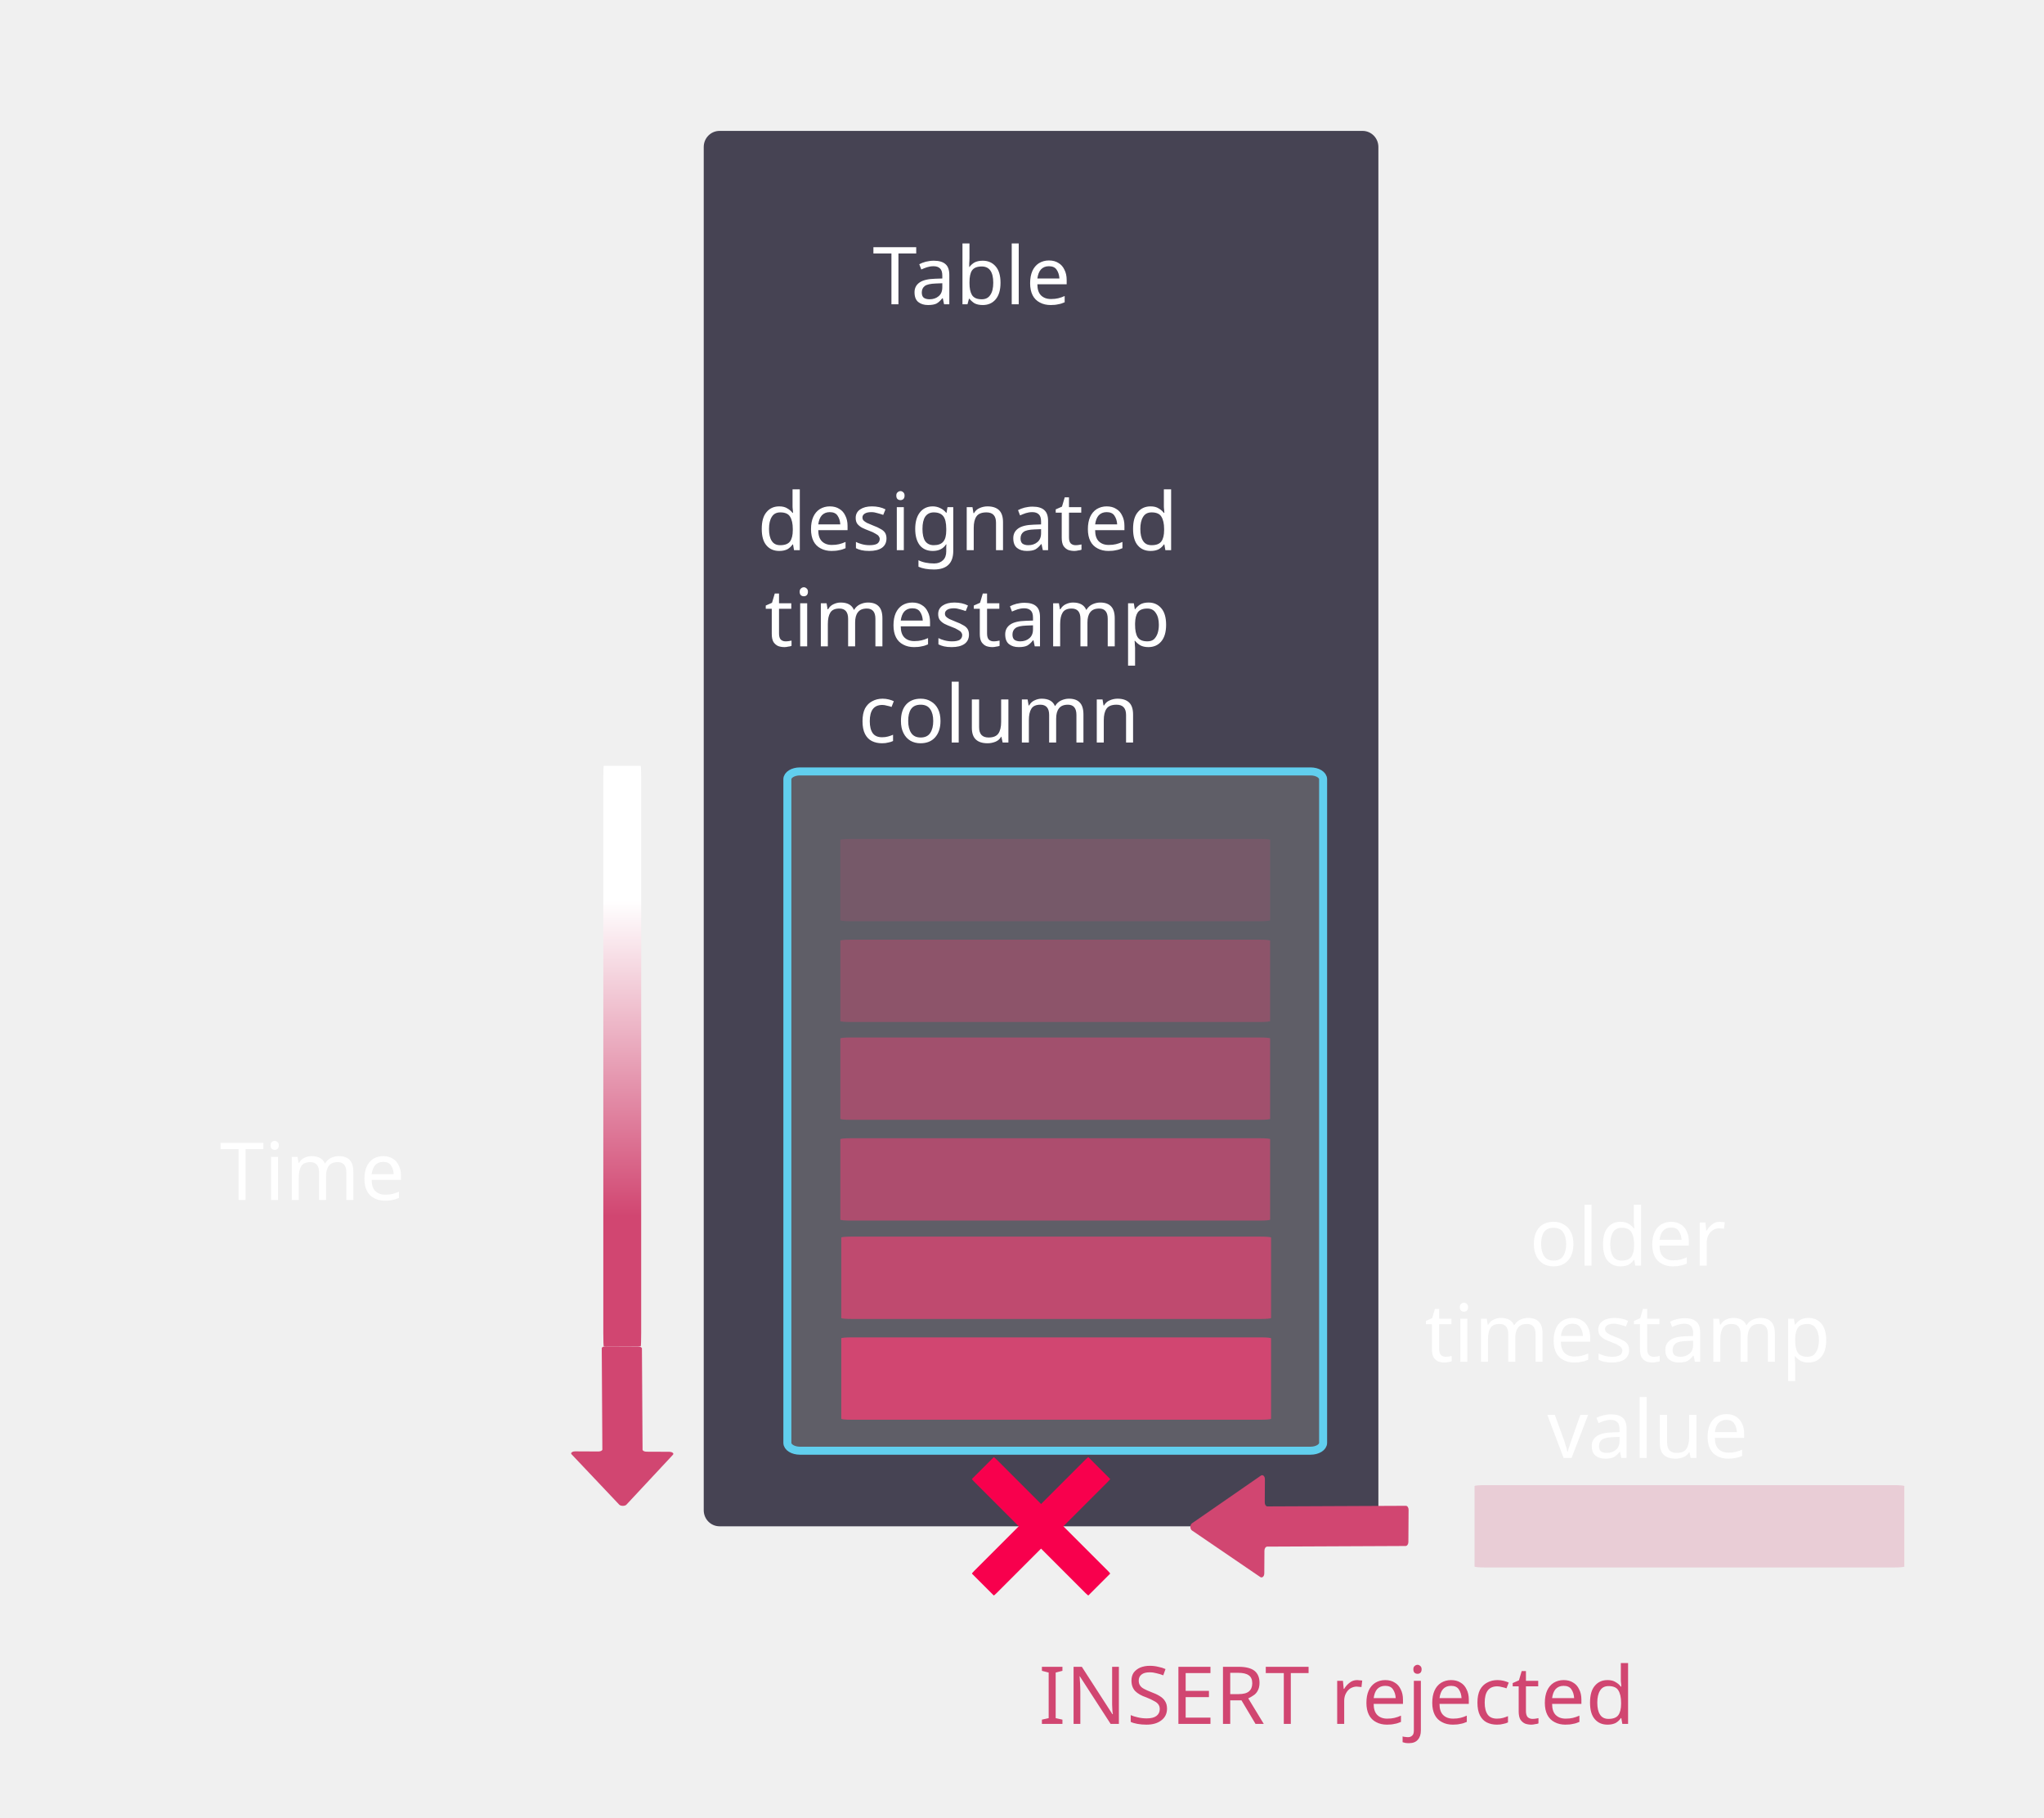
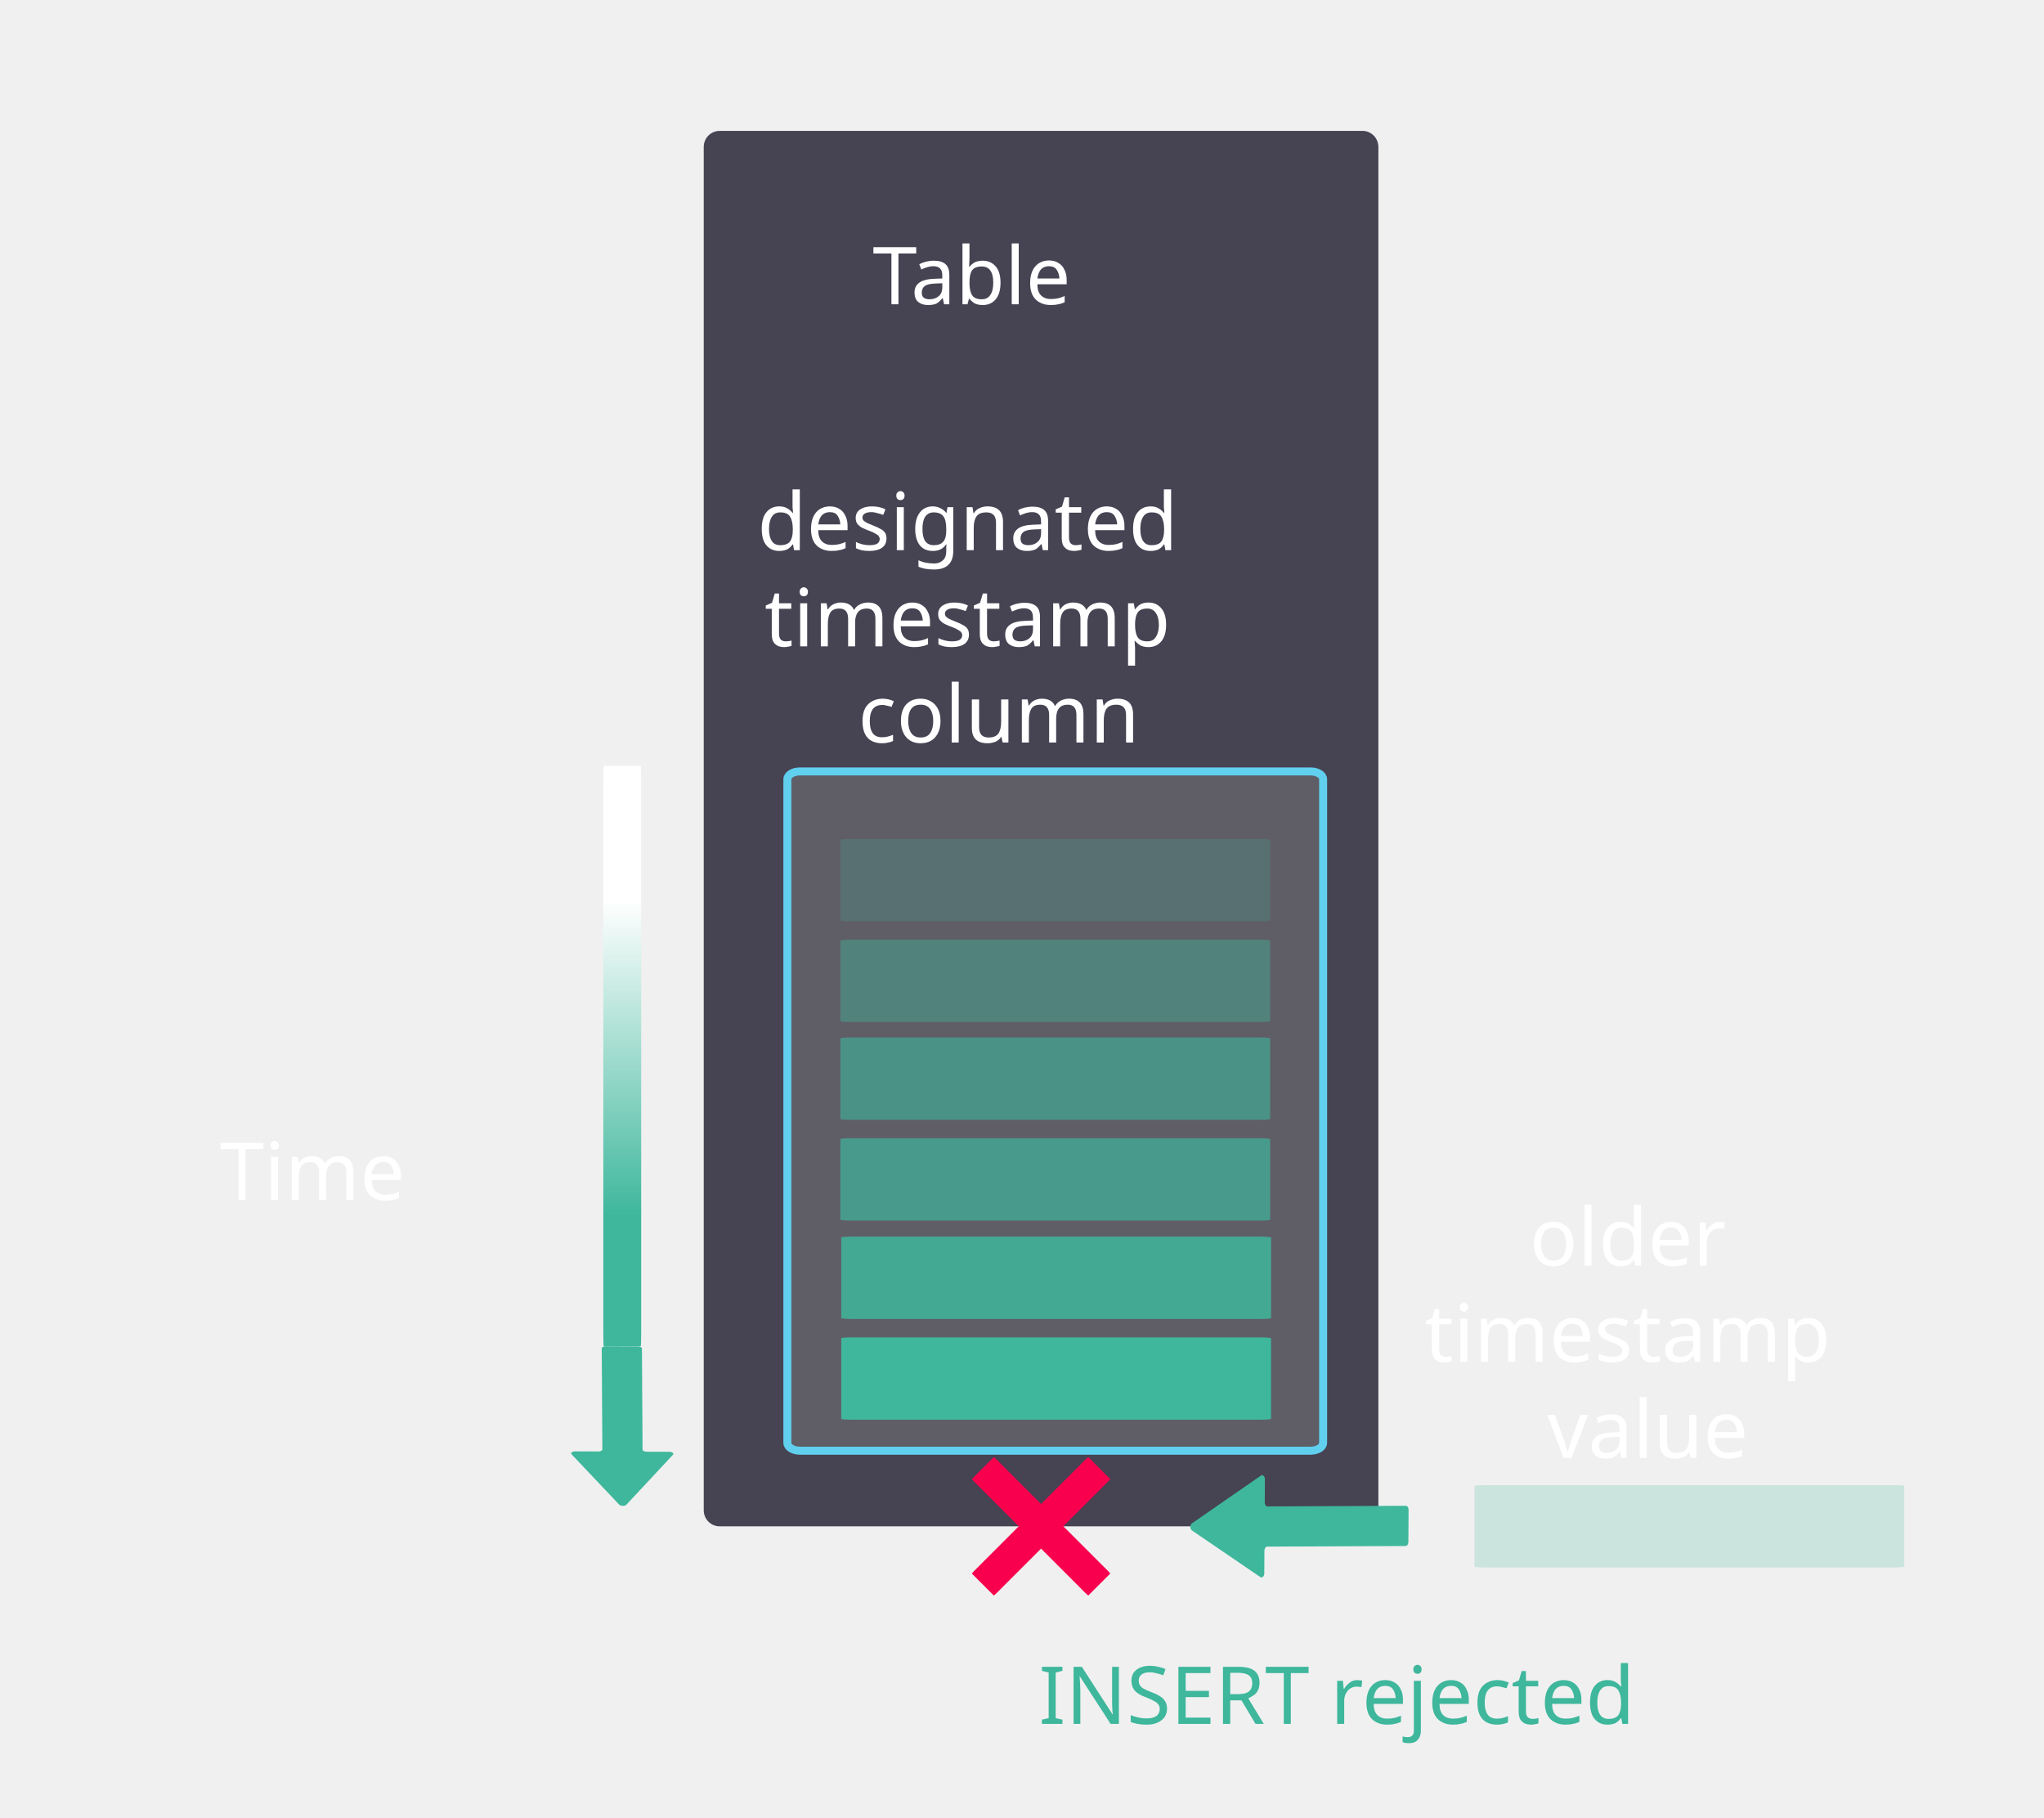
<svg xmlns="http://www.w3.org/2000/svg" xmlns:ns1="http://vectornator.io" height="100%" style="fill-rule:evenodd;clip-rule:evenodd;stroke-linecap:round;stroke-linejoin:round;" xml:space="preserve" width="100%" version="1.1" viewBox="0 0 127.575 113.4">
  <defs>
    <linearGradient y1="93.625" id="LinearGradient" x1="29.53" y2="73.947" x2="29.53" gradientUnits="userSpaceOnUse" gradientTransform="matrix(1 -2.22045e-16 2.22045e-16 1 8.12535 -17.7397)">
-       <stop stop-color="#d14671" offset="0" />
+       <stop stop-color="#3EB79C" offset="0" />
      <stop stop-color="#ffffff" offset="1" />
    </linearGradient>
  </defs>
  <g id="layer1 copy" ns1:layerName="layer1 copy">
    <path d="M44.91+8.168L85.044+8.168C85.589+8.168+86.031+8.617+86.031+9.171L86.031+94.236C86.031+94.789+85.589+95.238+85.044+95.238L44.91+95.238C44.365+95.238+43.923+94.789+43.923+94.236L43.923+9.171C43.923+8.617+44.365+8.168+44.91+8.168Z" opacity="1" fill="#464353" />
    <text x="0" font-family="sans-serif" y="0" text-anchor="middle" ns1:text="Table" fill="#ffffff" font-size="5" ns1:width="54.1965" opacity="1" transform="matrix(1 0 0 1 36.1538 13.9867)">
      <tspan x="27.098" y="5" textLength="12.507">
Table</tspan>
    </text>
-     <path d="M39.094+93.892L39.391+93.573L41.792+90.999L42.002+90.772C42.031+90.74+42.034+90.704+42.009+90.671C41.984+90.639+41.935+90.612+41.872+90.599C41.843+90.593+41.812+90.59+41.78+90.589L40.353+90.583C40.217+90.582+40.106+90.525+40.105+90.455L40.066+84.145C40.066+84.075+39.956+84.018+39.82+84.016L37.804+84.007C37.668+84.007+37.557+84.063+37.558+84.133L37.596+90.444C37.596+90.513+37.487+90.569+37.352+90.569L35.892+90.562C35.861+90.562+35.83+90.565+35.801+90.571C35.738+90.584+35.689+90.61+35.665+90.642C35.64+90.675+35.643+90.711+35.673+90.743L35.889+90.972L38.347+93.568L38.651+93.89C38.693+93.934+38.779+93.961+38.873+93.962C38.967+93.962+39.053+93.935+39.094+93.892Z" opacity="1" fill="#d14671" />
+     <path d="M39.094+93.892L39.391+93.573L41.792+90.999L42.002+90.772C42.031+90.74+42.034+90.704+42.009+90.671C41.984+90.639+41.935+90.612+41.872+90.599C41.843+90.593+41.812+90.59+41.78+90.589L40.353+90.583C40.217+90.582+40.106+90.525+40.105+90.455L40.066+84.145C40.066+84.075+39.956+84.018+39.82+84.016L37.804+84.007C37.668+84.007+37.557+84.063+37.558+84.133L37.596+90.444C37.596+90.513+37.487+90.569+37.352+90.569L35.892+90.562C35.861+90.562+35.83+90.565+35.801+90.571C35.738+90.584+35.689+90.61+35.665+90.642C35.64+90.675+35.643+90.711+35.673+90.743L35.889+90.972L38.347+93.568L38.651+93.89C38.693+93.934+38.779+93.961+38.873+93.962C38.967+93.962+39.053+93.935+39.094+93.892Z" opacity="1" fill="#3EB79C" />
    <path d="M37.655+83.159L37.655+48.635C37.655+48.167+37.667+47.787+37.682+47.787L39.992+47.787C40.007+47.787+40.019+48.167+40.019+48.635L40.019+83.159C40.019+83.627+40.007+84.007+39.992+84.007L37.682+84.007C37.667+84.007+37.655+83.627+37.655+83.159Z" opacity="1" fill="url(#LinearGradient)" />
    <path stroke="#61cfee" stroke-width="0.5" d="M49.926+48.135L81.798+48.135C82.23+48.135+82.581+48.353+82.581+48.623L82.581+90.032C82.581+90.302+82.23+90.521+81.798+90.521L49.926+90.521C49.494+90.521+49.143+90.302+49.143+90.032L49.143+48.623C49.143+48.353+49.494+48.135+49.926+48.135Z" fill="#5f5e67" stroke-linecap="round" opacity="1" stroke-linejoin="round" />
-     <path d="M53.078+52.346L78.646+52.346C78.993+52.346+79.274+52.373+79.274+52.406L79.274+57.425C79.274+57.458+78.993+57.484+78.646+57.484L53.078+57.484C52.731+57.484+52.45+57.458+52.45+57.425L52.45+52.406C52.45+52.373+52.731+52.346+53.078+52.346Z" fill-opacity="0.204" fill="#d14671" opacity="1" />
-     <path d="M53.078+58.634L78.646+58.634C78.993+58.634+79.274+58.661+79.274+58.693L79.274+63.713C79.274+63.745+78.993+63.772+78.646+63.772L53.078+63.772C52.731+63.772+52.45+63.745+52.45+63.713L52.45+58.693C52.45+58.661+52.731+58.634+53.078+58.634Z" fill-opacity="0.404" fill="#d14671" opacity="1" />
-     <path d="M53.078+64.737L78.646+64.737C78.993+64.737+79.274+64.763+79.274+64.796L79.274+69.815C79.274+69.848+78.993+69.874+78.646+69.874L53.078+69.874C52.731+69.874+52.45+69.848+52.45+69.815L52.45+64.796C52.45+64.763+52.731+64.737+53.078+64.737Z" fill-opacity="0.577" fill="#d14671" opacity="1" />
-     <path d="M53.078+71.024L78.646+71.024C78.993+71.024+79.274+71.051+79.274+71.084L79.274+76.103C79.274+76.136+78.993+76.162+78.646+76.162L53.078+76.162C52.731+76.162+52.45+76.136+52.45+76.103L52.45+71.084C52.45+71.051+52.731+71.024+53.078+71.024Z" fill-opacity="0.691" fill="#d14671" opacity="1" />
-     <path d="M53.136+77.162L78.703+77.162C79.05+77.162+79.332+77.189+79.332+77.221L79.332+82.241C79.332+82.273+79.05+82.3+78.703+82.3L53.136+82.3C52.789+82.3+52.507+82.273+52.507+82.241L52.507+77.221C52.507+77.189+52.789+77.162+53.136+77.162Z" fill-opacity="0.842" fill="#d14671" opacity="1" />
-     <path d="M53.136+83.45L78.703+83.45C79.05+83.45+79.332+83.476+79.332+83.509L79.332+88.528C79.332+88.561+79.05+88.588+78.703+88.588L53.136+88.588C52.789+88.588+52.507+88.561+52.507+88.528L52.507+83.509C52.507+83.476+52.789+83.45+53.136+83.45Z" opacity="1" fill="#d14671" />
+     <path d="M53.078+52.346L78.646+52.346C78.993+52.346+79.274+52.373+79.274+52.406L79.274+57.425C79.274+57.458+78.993+57.484+78.646+57.484L53.078+57.484C52.731+57.484+52.45+57.458+52.45+57.425L52.45+52.406C52.45+52.373+52.731+52.346+53.078+52.346Z" fill-opacity="0.204" fill="#3EB79C" opacity="1" />
+     <path d="M53.078+58.634L78.646+58.634C78.993+58.634+79.274+58.661+79.274+58.693L79.274+63.713C79.274+63.745+78.993+63.772+78.646+63.772L53.078+63.772C52.731+63.772+52.45+63.745+52.45+63.713L52.45+58.693C52.45+58.661+52.731+58.634+53.078+58.634Z" fill-opacity="0.404" fill="#3EB79C" opacity="1" />
+     <path d="M53.078+64.737L78.646+64.737C78.993+64.737+79.274+64.763+79.274+64.796L79.274+69.815C79.274+69.848+78.993+69.874+78.646+69.874L53.078+69.874C52.731+69.874+52.45+69.848+52.45+69.815L52.45+64.796C52.45+64.763+52.731+64.737+53.078+64.737Z" fill-opacity="0.577" fill="#3EB79C" opacity="1" />
+     <path d="M53.078+71.024L78.646+71.024C78.993+71.024+79.274+71.051+79.274+71.084L79.274+76.103C79.274+76.136+78.993+76.162+78.646+76.162L53.078+76.162C52.731+76.162+52.45+76.136+52.45+76.103L52.45+71.084C52.45+71.051+52.731+71.024+53.078+71.024Z" fill-opacity="0.691" fill="#3EB79C" opacity="1" />
+     <path d="M53.136+77.162L78.703+77.162C79.05+77.162+79.332+77.189+79.332+77.221L79.332+82.241C79.332+82.273+79.05+82.3+78.703+82.3L53.136+82.3C52.789+82.3+52.507+82.273+52.507+82.241L52.507+77.221C52.507+77.189+52.789+77.162+53.136+77.162Z" fill-opacity="0.842" fill="#3EB79C" opacity="1" />
+     <path d="M53.136+83.45L78.703+83.45C79.05+83.45+79.332+83.476+79.332+83.509L79.332+88.528C79.332+88.561+79.05+88.588+78.703+88.588L53.136+88.588C52.789+88.588+52.507+88.561+52.507+88.528L52.507+83.509C52.507+83.476+52.789+83.45+53.136+83.45Z" opacity="1" fill="#3EB79C" />
    <text x="0" font-family="sans-serif" y="0" text-anchor="middle" ns1:text="designated&#10;timestamp&#10;column" fill="#ffffff" font-size="5" ns1:width="54.1965" opacity="1" transform="matrix(1 0 0 1 37.8371 29.3312)">
      <tspan x="27.098" y="5" textLength="24.465">
designated
</tspan>
      <tspan x="27.098" y="11" textLength="23.061">
timestamp
</tspan>
      <tspan x="27.098" y="17" textLength="16.118">
column</tspan>
    </text>
-     <path d="M92.662+92.669L118.229+92.669C118.576+92.669+118.858+92.696+118.858+92.728L118.858+97.748C118.858+97.781+118.576+97.807+118.229+97.807L92.662+97.807C92.315+97.807+92.034+97.781+92.034+97.748L92.034+92.728C92.034+92.696+92.315+92.669+92.662+92.669Z" fill-opacity="0.204" fill="#d14671" opacity="1" />
+     <path d="M92.662+92.669L118.229+92.669C118.576+92.669+118.858+92.696+118.858+92.728L118.858+97.748C118.858+97.781+118.576+97.807+118.229+97.807L92.662+97.807C92.315+97.807+92.034+97.781+92.034+97.748L92.034+92.728C92.034+92.696+92.315+92.669+92.662+92.669Z" fill-opacity="0.204" fill="#3EB79C" opacity="1" />
    <text x="0" font-family="sans-serif" y="0" text-anchor="middle" ns1:text="Time" fill="#ffffff" font-size="5" ns1:width="27.0982" opacity="1" transform="matrix(1 0 0 1 8.55016 69.8744)">
      <tspan x="13.549" y="5" textLength="10.928">
Time</tspan>
    </text>
-     <path d="M74.392+95.495L74.829+95.792L78.35+98.193L78.661+98.404C78.704+98.432+78.754+98.435+78.798+98.41C78.843+98.385+78.879+98.336+78.897+98.273C78.906+98.244+78.91+98.213+78.91+98.181L78.919+96.754C78.92+96.618+78.998+96.507+79.094+96.506L87.727+96.467C87.823+96.467+87.901+96.357+87.903+96.221L87.916+94.205C87.917+94.069+87.839+93.959+87.743+93.959L79.11+93.997C79.015+93.997+78.938+93.888+78.939+93.753L78.948+92.293C78.948+92.262+78.944+92.231+78.936+92.202C78.918+92.139+78.883+92.09+78.838+92.066C78.794+92.041+78.744+92.044+78.7+92.074L78.387+92.29L74.835+94.749L74.395+95.052C74.335+95.095+74.297+95.181+74.297+95.275C74.296+95.368+74.333+95.454+74.392+95.495Z" opacity="1" fill="#d14671" />
+     <path d="M74.392+95.495L74.829+95.792L78.35+98.193L78.661+98.404C78.704+98.432+78.754+98.435+78.798+98.41C78.843+98.385+78.879+98.336+78.897+98.273C78.906+98.244+78.91+98.213+78.91+98.181L78.919+96.754C78.92+96.618+78.998+96.507+79.094+96.506L87.727+96.467C87.823+96.467+87.901+96.357+87.903+96.221L87.916+94.205C87.917+94.069+87.839+93.959+87.743+93.959L79.11+93.997C79.015+93.997+78.938+93.888+78.939+93.753L78.948+92.293C78.948+92.262+78.944+92.231+78.936+92.202C78.918+92.139+78.883+92.09+78.838+92.066C78.794+92.041+78.744+92.044+78.7+92.074L78.387+92.29L74.835+94.749L74.395+95.052C74.335+95.095+74.297+95.181+74.297+95.275C74.296+95.368+74.333+95.454+74.392+95.495Z" opacity="1" fill="#3EB79C" />
    <path d="M62.21+91.079L69.136+98.006C69.23+98.1+69.299+98.183+69.29+98.192L67.931+99.552C67.922+99.561+67.838+99.492+67.744+99.398L60.818+92.471C60.724+92.377+60.655+92.293+60.663+92.285L62.023+90.925C62.032+90.916+62.116+90.985+62.21+91.079Z" opacity="1" fill="#f8004d" />
    <path d="M69.136+92.471L62.21+99.398C62.116+99.492+62.032+99.561+62.023+99.552L60.663+98.192C60.655+98.183+60.724+98.1+60.818+98.006L67.744+91.079C67.838+90.985+67.922+90.916+67.931+90.925L69.29+92.285C69.299+92.293+69.23+92.377+69.136+92.471Z" opacity="1" fill="#f8004d" />
-     <text x="0" font-family="sans-serif" y="0" text-anchor="middle" ns1:text="INSERT rejected" fill="#d14671" font-size="5" ns1:width="54.1965" opacity="1" transform="matrix(1 0 0 1 58.9324 102.568)">
+     <text x="0" font-family="sans-serif" y="0" text-anchor="middle" ns1:text="INSERT rejected" fill="#3EB79C" font-size="5" ns1:width="54.1965" opacity="1" transform="matrix(1 0 0 1 58.9324 102.568)">
      <tspan x="27.098" y="5" textLength="37.336">
INSERT rejected</tspan>
    </text>
    <text x="0" font-family="sans-serif" y="0" text-anchor="middle" ns1:text="older timestamp value" fill="#ffffff" font-size="5" ns1:width="33.632" opacity="1" transform="matrix(1 0 0 1 88.6296 73.9713)">
      <tspan x="17.511" y="5" textLength="12.507">
older </tspan>
      <tspan x="17.511" y="11" textLength="24.451">
timestamp </tspan>
      <tspan x="16.816" y="17" textLength="11.953">
value</tspan>
    </text>
  </g>
</svg>
